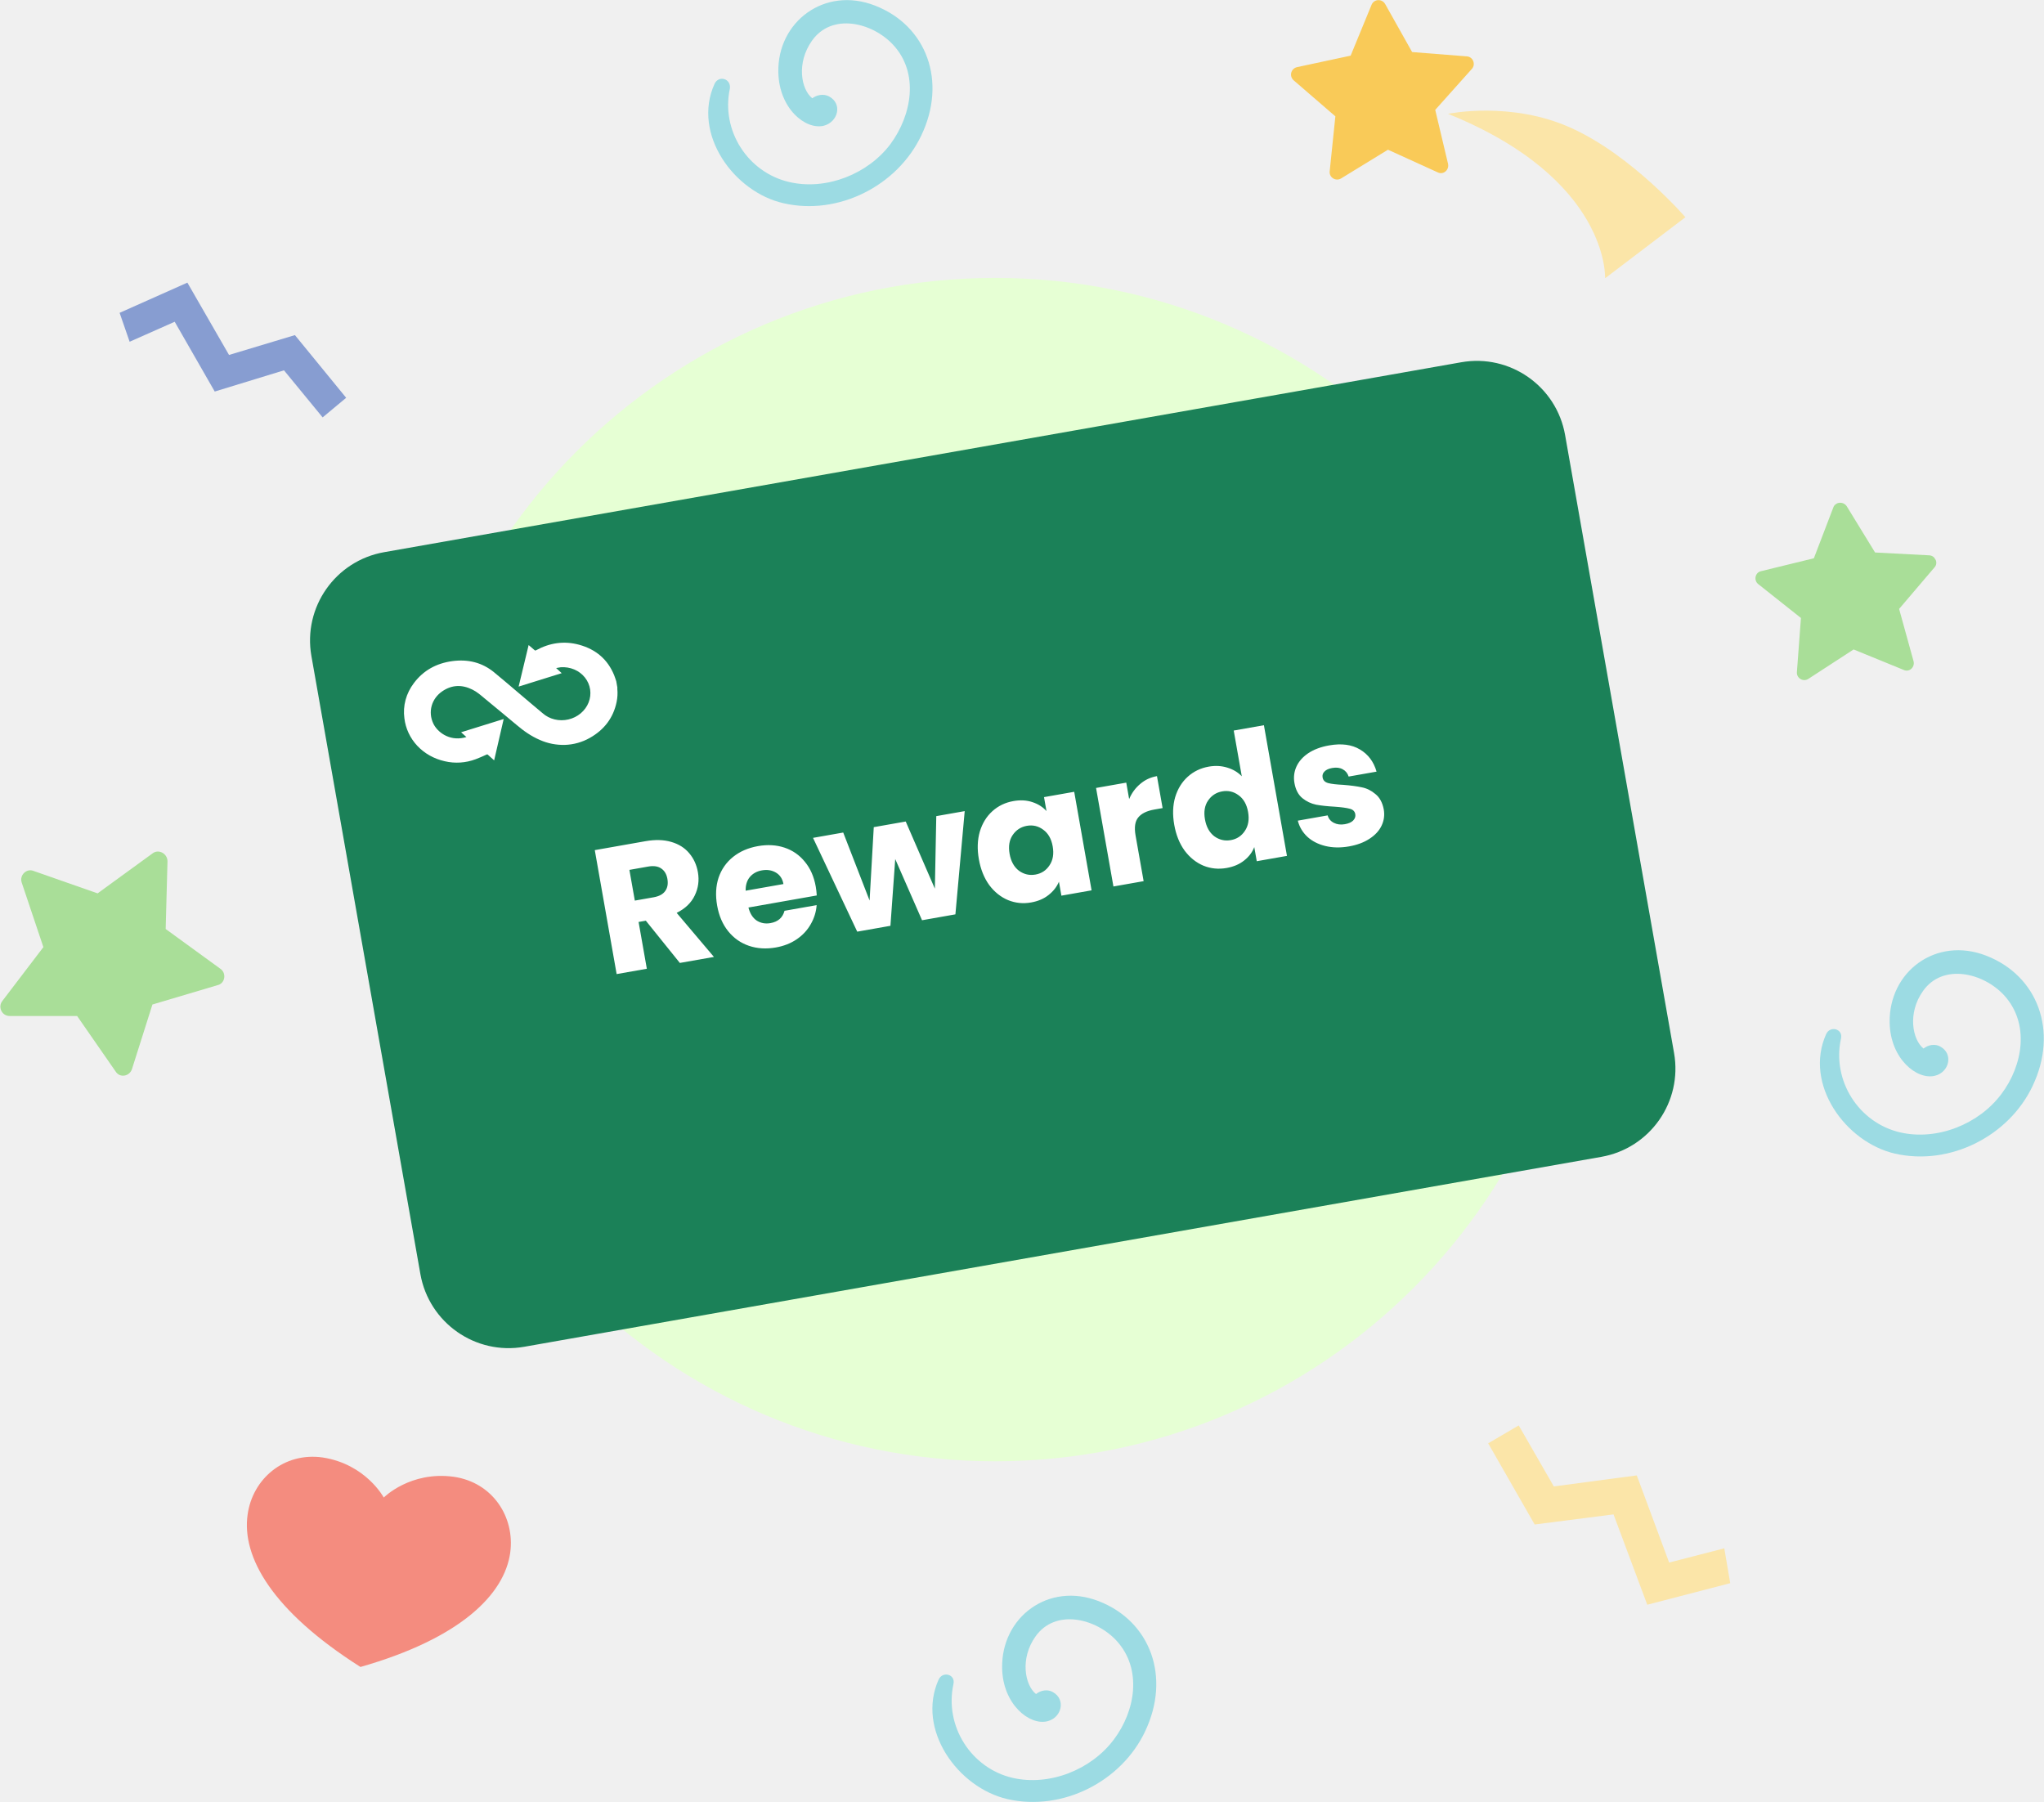
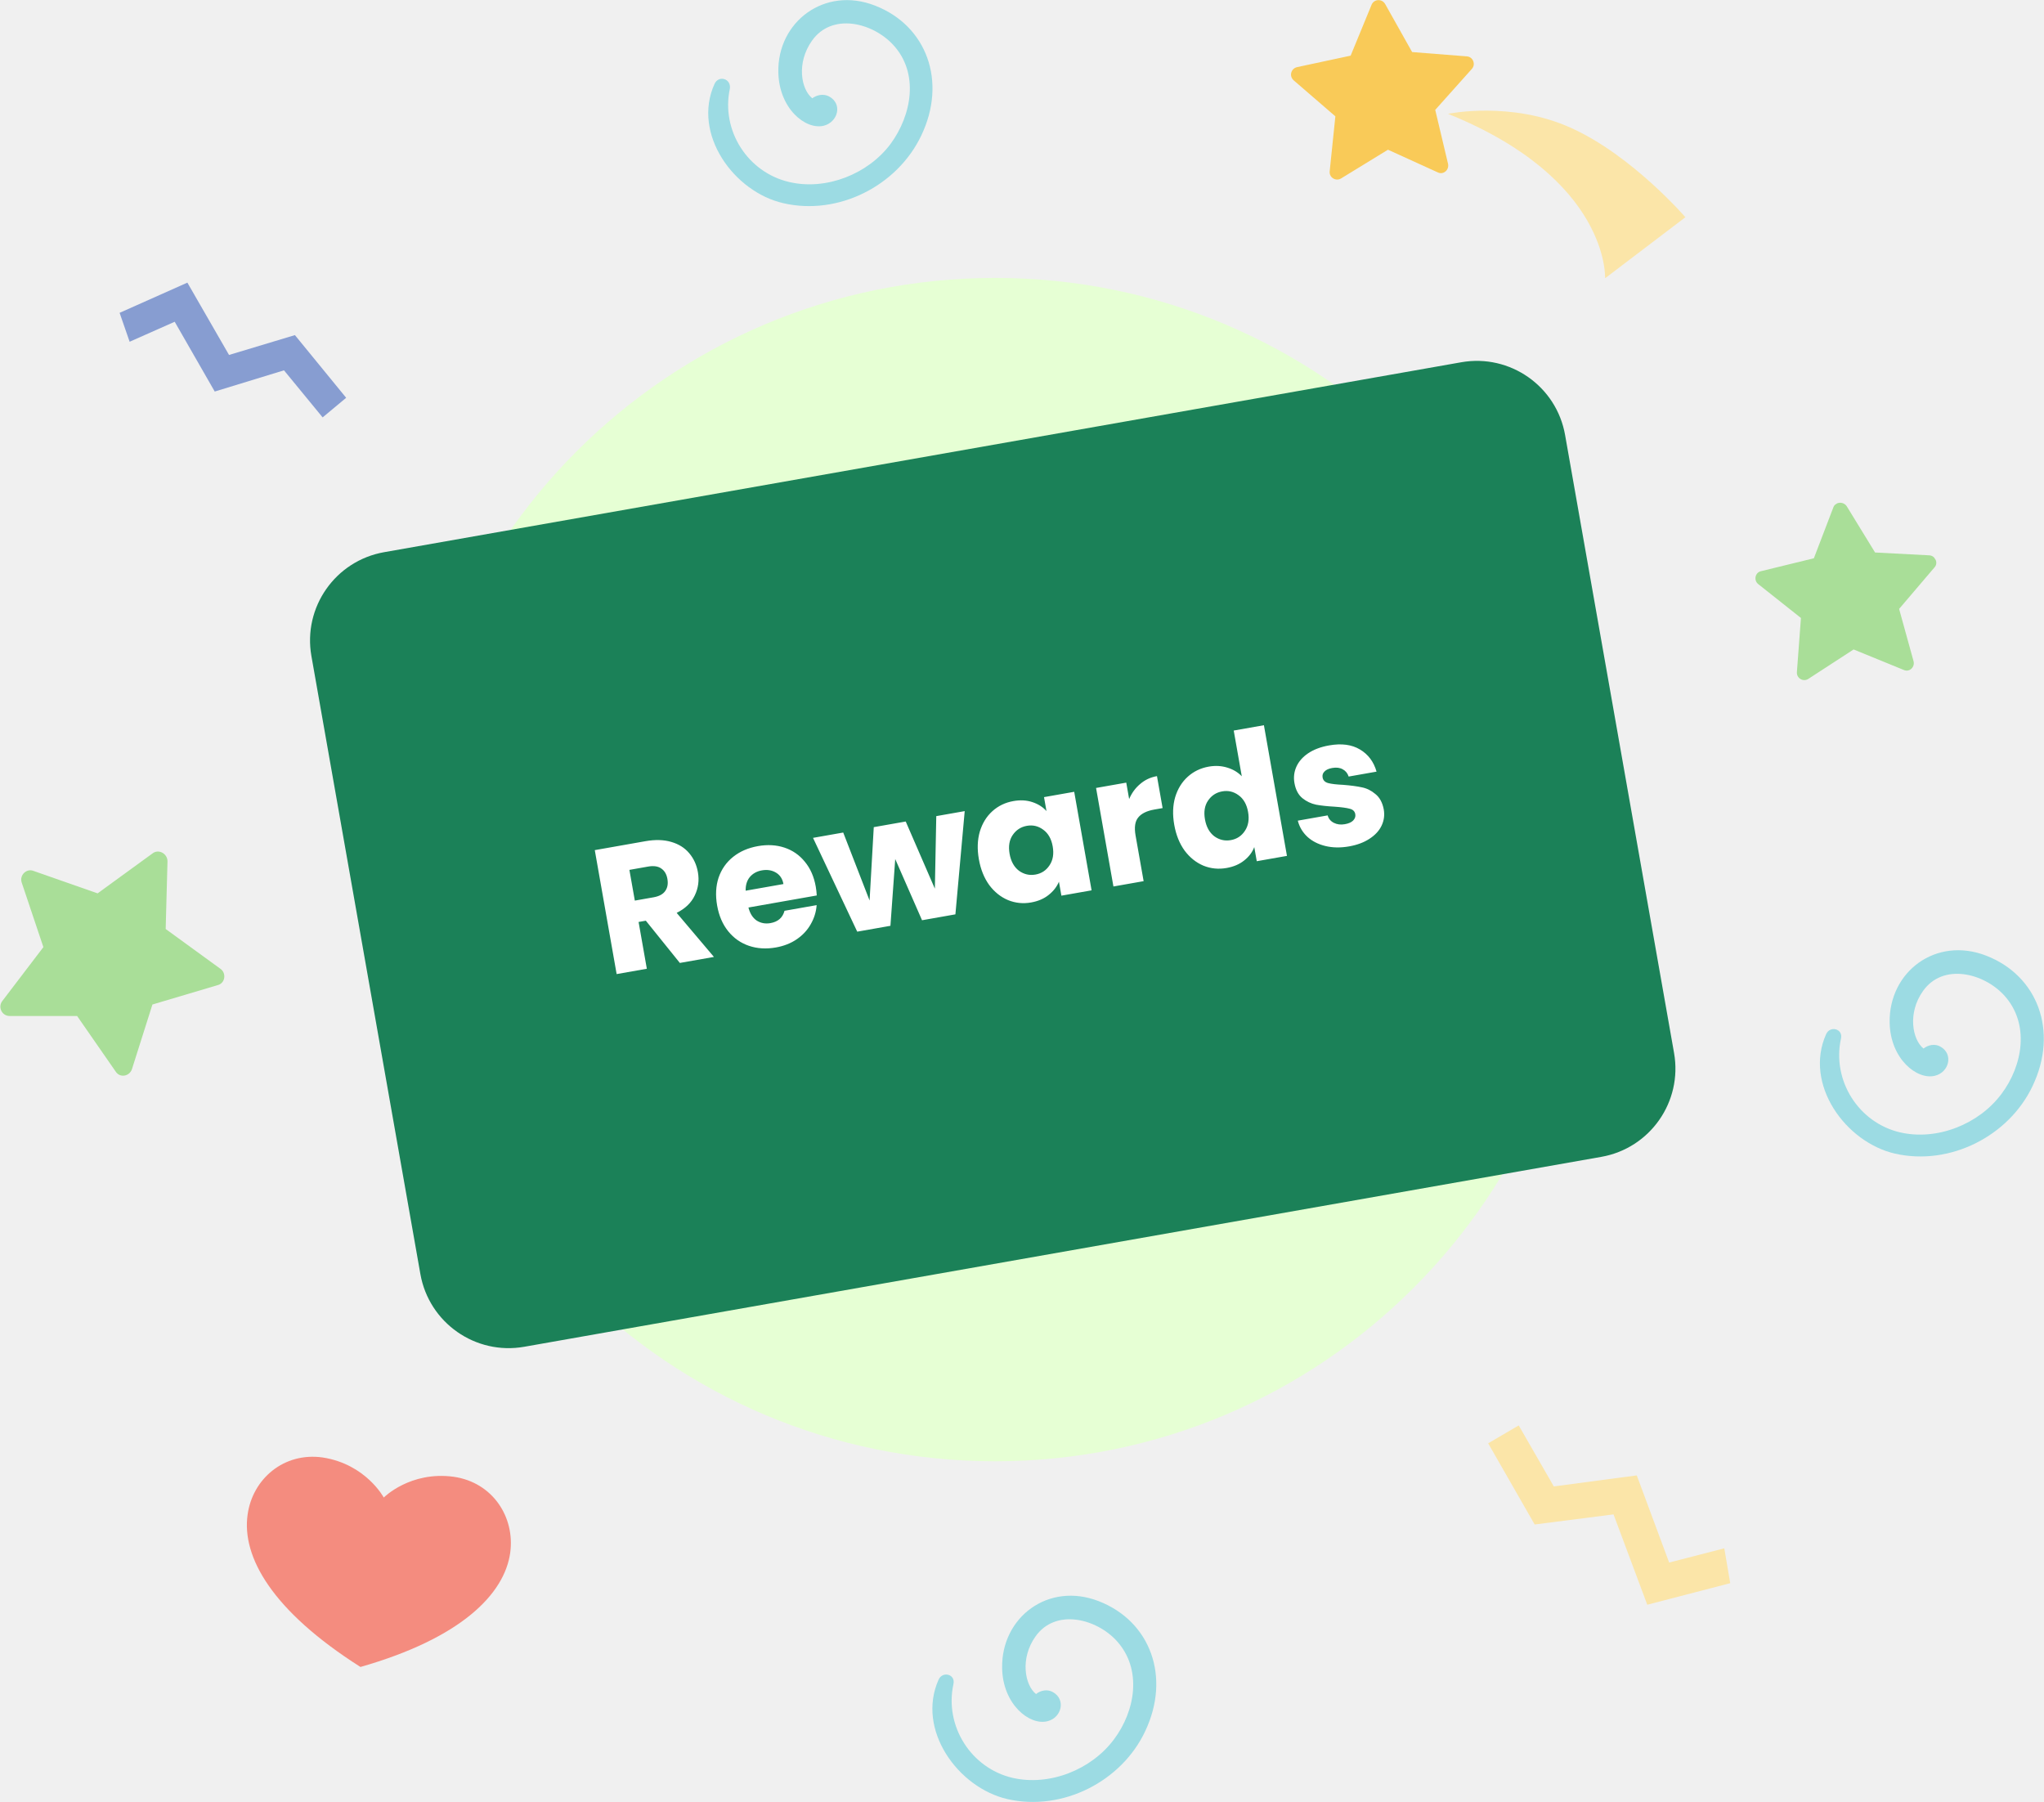
<svg xmlns="http://www.w3.org/2000/svg" width="228" height="201" viewBox="0 0 228 201" fill="none">
  <g clip-path="url(#clip0_2_1680)">
    <path d="M161.521 12.697C161.521 12.697 168.577 11.215 175.315 14.299C182.094 17.383 188 24.231 188 24.231L179.041 31.04C179.041 31 179.557 19.986 161.521 12.697Z" fill="#FBE5A8" />
    <path d="M161.521 18.264L160.094 12.256L164.177 7.69C164.652 7.169 164.295 6.328 163.622 6.288L157.517 5.807L154.504 0.441C154.148 -0.16 153.276 -0.12 152.998 0.521L150.659 6.208L144.674 7.49C144 7.65 143.762 8.491 144.317 8.972L148.955 12.977L148.321 19.105C148.241 19.785 148.995 20.266 149.589 19.906L154.822 16.701L160.371 19.225C161.005 19.545 161.679 18.944 161.521 18.264Z" fill="#F9CA58" />
  </g>
  <g clip-path="url(#clip1_2_1680)">
    <path d="M79.707 9.349C77.17 14.934 81.87 21.429 87.403 22.67C93.517 24.076 100.09 20.725 102.752 15.141C105.664 9.101 103.376 2.855 97.594 0.621C91.978 -1.571 86.695 2.441 86.82 8.067C86.903 12.121 89.857 14.52 91.895 14.024C93.476 13.61 94.017 11.583 92.478 10.756C91.854 10.425 91.105 10.59 90.606 10.963C89.358 9.97 88.817 7.033 90.564 4.551C92.81 1.366 97.344 2.524 99.632 5.006C102.544 8.15 101.712 12.824 99.341 16.051C96.845 19.402 92.186 21.263 88.068 20.312C83.368 19.236 80.414 14.52 81.413 9.887C81.579 8.77 80.165 8.357 79.707 9.349Z" fill="#9CDBE3" />
  </g>
  <g clip-path="url(#clip2_2_1680)">
    <path d="M12.903 119.528L8.602 113.329H1.075C0.202 113.329 -0.269 112.318 0.269 111.644L4.839 105.647L2.419 98.437C2.151 97.628 2.957 96.819 3.764 97.156L10.887 99.65L17.003 95.202C17.675 94.663 18.683 95.202 18.683 96.078L18.481 103.625L24.597 108.073C25.269 108.544 25.134 109.69 24.261 109.892L17.003 112.048L14.718 119.259C14.449 120.067 13.374 120.27 12.903 119.528Z" fill="#A9DE98" />
  </g>
  <g clip-path="url(#clip3_2_1680)">
    <path d="M212.35 74.727L206.762 72.444L201.713 75.726C201.127 76.107 200.371 75.634 200.438 74.948L200.888 68.932L196.121 65.151C195.588 64.726 195.777 63.832 196.465 63.706L202.33 62.272L204.492 56.623C204.708 55.968 205.619 55.89 206.001 56.478L209.157 61.628L215.198 61.944C215.854 61.968 216.264 62.794 215.766 63.311L211.838 67.922L213.449 73.754C213.622 74.414 212.989 75.019 212.35 74.727Z" fill="#A9DE98" />
  </g>
  <g clip-path="url(#clip4_2_1680)">
    <path d="M203.699 115.351C201.189 120.943 205.859 127.42 211.386 128.684C217.517 130.074 224.093 126.725 226.729 121.133C229.62 115.067 227.333 108.843 221.552 106.6C215.929 104.42 210.688 108.401 210.783 114.056C210.846 118.1 213.832 120.501 215.834 119.995C217.422 119.616 217.93 117.563 216.437 116.741C215.834 116.394 215.071 116.552 214.563 116.962C213.324 115.983 212.752 113.013 214.499 110.549C216.723 107.39 221.266 108.527 223.553 111.023C226.444 114.182 225.649 118.858 223.235 122.049C220.726 125.398 216.088 127.262 211.958 126.314C207.32 125.24 204.334 120.532 205.351 115.857C205.605 114.751 204.144 114.372 203.699 115.351Z" fill="#9CDBE3" />
  </g>
  <g clip-path="url(#clip5_2_1680)">
    <path d="M104.699 187.351C102.189 192.943 106.859 199.42 112.386 200.684C118.517 202.074 125.093 198.725 127.729 193.133C130.62 187.067 128.333 180.843 122.552 178.6C116.929 176.42 111.688 180.401 111.783 186.056C111.846 190.1 114.832 192.501 116.834 191.995C118.422 191.616 118.93 189.563 117.437 188.741C116.834 188.394 116.071 188.552 115.563 188.962C114.324 187.983 113.752 185.013 115.499 182.549C117.723 179.39 122.266 180.527 124.553 183.023C127.444 186.182 126.649 190.858 124.235 194.049C121.726 197.398 117.088 199.262 112.958 198.314C108.32 197.24 105.334 192.532 106.351 187.857C106.605 186.751 105.144 186.372 104.699 187.351Z" fill="#9CDBE3" />
  </g>
  <g clip-path="url(#clip6_2_1680)">
    <path d="M192.339 172.708L186.186 174.294L182.576 164.575L173.322 165.803L169.407 159L166 160.995L171.186 170.049L179.983 168.923L183.746 179L193 176.596L192.339 172.708Z" fill="#FBE5A8" />
  </g>
  <g clip-path="url(#clip7_2_1680)">
    <path d="M14.46 38.12L19.487 35.891L23.952 43.674L31.678 41.309L35.989 46.559L38.613 44.371L32.897 37.38L25.547 39.593L20.901 31.526L13.342 34.895L14.46 38.12Z" fill="#879DD1" />
  </g>
  <path d="M42.807 167.044C42.807 167.044 45.747 164.067 50.607 164.727C54.952 165.349 57.455 169.216 56.913 173.197C56.272 177.82 51.429 182.738 40.209 185.942C30.287 179.643 26.957 173.625 27.619 168.959C28.161 164.978 31.658 161.953 36.003 162.576C40.821 163.322 42.807 167.044 42.807 167.044Z" fill="#F48C7F" />
  <circle cx="111" cy="97" r="66" fill="#E6FFD4" />
  <rect x="33" y="63.33" width="142" height="90" rx="10" transform="rotate(-10 33 63.3298)" fill="#1B8158" />
  <path d="M75.835 107.411L72.04 102.699L71.232 102.841L72.152 108.06L68.784 108.654L66.346 94.828L71.999 93.831C73.089 93.639 74.048 93.666 74.877 93.912C75.719 94.156 76.389 94.58 76.888 95.182C77.385 95.772 77.705 96.474 77.848 97.288C78.01 98.207 77.892 99.074 77.494 99.889C77.11 100.701 76.438 101.347 75.481 101.828L79.637 106.741L75.835 107.411ZM70.812 100.458L72.9 100.09C73.517 99.981 73.95 99.749 74.198 99.393C74.46 99.036 74.543 98.581 74.445 98.03C74.353 97.505 74.122 97.119 73.754 96.872C73.399 96.624 72.912 96.554 72.295 96.662L70.207 97.031L70.812 100.458ZM90.993 98.889C91.048 99.205 91.087 99.536 91.107 99.885L83.485 101.229C83.658 101.902 83.967 102.389 84.413 102.69C84.869 102.975 85.38 103.068 85.944 102.968C86.785 102.82 87.307 102.362 87.51 101.595L91.094 100.963C91.038 101.718 90.818 102.427 90.434 103.09C90.063 103.751 89.545 104.31 88.881 104.765C88.217 105.221 87.438 105.528 86.545 105.685C85.469 105.875 84.469 105.814 83.548 105.503C82.627 105.191 81.854 104.65 81.231 103.88C80.608 103.11 80.196 102.154 79.994 101.012C79.793 99.869 79.847 98.831 80.156 97.896C80.478 96.959 81.019 96.187 81.778 95.579C82.537 94.972 83.462 94.572 84.552 94.379C85.615 94.192 86.6 94.248 87.506 94.549C88.412 94.85 89.168 95.373 89.773 96.119C90.392 96.863 90.798 97.786 90.993 98.889ZM87.39 98.611C87.288 98.033 87.01 97.608 86.556 97.336C86.102 97.064 85.579 96.981 84.988 97.085C84.424 97.184 83.973 97.433 83.637 97.831C83.314 98.226 83.16 98.734 83.175 99.354L87.39 98.611ZM107.609 90.476L106.572 101.991L102.85 102.648L99.859 95.823L99.324 103.269L95.621 103.922L90.69 93.46L94.058 92.866L96.999 100.45L97.465 92.265L101.03 91.636L104.28 99.126L104.438 91.035L107.609 90.476ZM109.189 95.843C108.99 94.714 109.025 93.686 109.295 92.758C109.577 91.828 110.046 91.069 110.7 90.48C111.355 89.89 112.135 89.516 113.041 89.356C113.816 89.219 114.52 89.258 115.153 89.471C115.799 89.682 116.325 90.016 116.731 90.472L116.456 88.916L119.824 88.322L121.762 99.313L118.394 99.907L118.12 98.351C117.882 98.921 117.495 99.415 116.96 99.835C116.438 100.252 115.789 100.528 115.015 100.665C114.122 100.823 113.267 100.736 112.451 100.406C111.632 100.063 110.931 99.503 110.347 98.726C109.774 97.934 109.388 96.973 109.189 95.843ZM117.425 94.411C117.277 93.571 116.924 92.95 116.365 92.547C115.82 92.142 115.213 91.999 114.543 92.117C113.873 92.235 113.345 92.579 112.958 93.148C112.582 93.702 112.468 94.399 112.616 95.239C112.764 96.079 113.112 96.709 113.66 97.127C114.218 97.529 114.832 97.671 115.502 97.553C116.171 97.435 116.693 97.093 117.067 96.526C117.454 95.957 117.573 95.252 117.425 94.411ZM125.952 89.131C126.239 88.457 126.648 87.898 127.179 87.452C127.708 86.993 128.333 86.7 129.055 86.573L129.684 90.138L128.758 90.301C127.918 90.449 127.32 90.744 126.964 91.186C126.607 91.615 126.508 92.282 126.667 93.188L127.567 98.289L124.199 98.883L122.261 87.893L125.629 87.299L125.952 89.131ZM130.982 92.001C130.782 90.872 130.818 89.843 131.087 88.915C131.37 87.986 131.839 87.226 132.493 86.637C133.147 86.048 133.927 85.673 134.834 85.513C135.556 85.386 136.239 85.421 136.883 85.619C137.54 85.815 138.085 86.138 138.516 86.59L137.617 81.489L140.985 80.895L143.555 95.47L140.187 96.064L139.909 94.488C139.687 95.069 139.308 95.569 138.772 95.989C138.25 96.406 137.602 96.682 136.827 96.819C135.921 96.979 135.06 96.894 134.243 96.564C133.425 96.221 132.724 95.661 132.14 94.883C131.567 94.091 131.181 93.13 130.982 92.001ZM139.218 90.569C139.07 89.728 138.717 89.107 138.158 88.704C137.613 88.3 137.005 88.156 136.336 88.274C135.666 88.392 135.138 88.736 134.751 89.305C134.374 89.859 134.26 90.556 134.409 91.397C134.557 92.237 134.905 92.866 135.452 93.284C136.011 93.686 136.625 93.829 137.294 93.711C137.964 93.593 138.486 93.25 138.86 92.683C139.247 92.114 139.366 91.409 139.218 90.569ZM150.49 94.41C149.532 94.579 148.649 94.565 147.843 94.369C147.037 94.172 146.367 93.83 145.834 93.342C145.299 92.841 144.943 92.24 144.765 91.54L148.094 90.953C148.2 91.327 148.432 91.605 148.789 91.785C149.146 91.966 149.554 92.016 150.013 91.935C150.434 91.861 150.741 91.725 150.937 91.528C151.143 91.316 151.223 91.079 151.177 90.816C151.121 90.501 150.917 90.3 150.563 90.213C150.207 90.114 149.645 90.037 148.877 89.983C148.057 89.938 147.367 89.863 146.807 89.759C146.245 89.641 145.735 89.399 145.278 89.033C144.818 88.654 144.522 88.09 144.39 87.342C144.279 86.711 144.349 86.11 144.6 85.538C144.862 84.95 145.301 84.446 145.918 84.026C146.547 83.604 147.328 83.31 148.261 83.146C149.639 82.903 150.783 83.053 151.691 83.597C152.612 84.138 153.232 84.963 153.549 86.072L150.437 86.621C150.317 86.249 150.093 85.977 149.765 85.805C149.45 85.63 149.063 85.584 148.603 85.665C148.209 85.734 147.921 85.866 147.739 86.061C147.554 86.242 147.485 86.464 147.531 86.727C147.587 87.042 147.793 87.249 148.149 87.349C148.518 87.446 149.071 87.511 149.808 87.544C150.659 87.611 151.359 87.704 151.908 87.823C152.455 87.93 152.959 88.18 153.421 88.572C153.894 88.949 154.204 89.517 154.351 90.276C154.465 90.92 154.383 91.53 154.105 92.107C153.839 92.668 153.39 93.154 152.758 93.563C152.139 93.97 151.383 94.252 150.49 94.41Z" fill="white" />
-   <path d="M68.742 75.993L68.865 76.693C68.86 76.738 68.858 76.783 68.859 76.828C68.908 77.323 68.881 77.824 68.778 78.315C68.412 80.058 67.416 81.396 65.787 82.312C64.942 82.791 63.986 83.058 63.01 83.09C62.044 83.114 61.092 82.926 60.227 82.541C59.262 82.129 58.429 81.543 57.646 80.879C56.454 79.867 55.236 78.889 54.037 77.889C53.62 77.539 53.208 77.177 52.705 76.927C51.555 76.352 50.42 76.367 49.332 77.112C48.129 77.937 47.722 79.411 48.331 80.703C48.773 81.641 50.067 82.659 51.748 82.287C51.834 82.272 51.917 82.242 52.027 82.213L51.433 81.681L56.183 80.203C55.824 81.757 55.474 83.275 55.12 84.815C54.875 84.595 54.653 84.397 54.432 84.196C54.423 84.184 54.412 84.174 54.399 84.166C54.386 84.159 54.372 84.154 54.357 84.152C54.342 84.15 54.326 84.15 54.311 84.154C54.296 84.157 54.282 84.163 54.269 84.172C53.867 84.354 53.466 84.536 53.056 84.688C51.953 85.105 50.744 85.183 49.606 84.912C48.418 84.647 47.351 84.047 46.547 83.191C45.744 82.334 45.242 81.262 45.108 80.117C44.918 78.741 45.298 77.337 46.169 76.193C47.215 74.798 48.658 73.988 50.448 73.745C52.202 73.509 53.772 73.895 55.101 74.982C55.975 75.695 56.826 76.431 57.687 77.158C58.631 77.955 59.567 78.758 60.518 79.547C60.893 79.882 61.352 80.122 61.855 80.245C62.358 80.368 62.889 80.371 63.399 80.252C63.909 80.134 64.383 79.899 64.777 79.568C65.171 79.237 65.474 78.82 65.657 78.356C65.84 77.892 65.899 77.394 65.827 76.909C65.755 76.423 65.556 75.965 65.246 75.575C64.937 75.185 64.528 74.876 64.055 74.676C63.582 74.476 63.062 74.391 62.54 74.429C62.37 74.45 62.201 74.48 62.034 74.518L62.655 75.089L57.852 76.585C58.225 75.031 58.593 73.504 58.967 71.952C59.201 72.153 59.414 72.334 59.624 72.517C59.675 72.559 59.711 72.582 59.786 72.539C61.309 71.704 62.915 71.463 64.588 71.915C66.486 72.431 67.793 73.571 68.505 75.312C68.596 75.534 68.662 75.765 68.742 75.993Z" fill="white" />
  <defs>
    <clipPath id="clip0_2_1680">
      <rect width="44" height="31" fill="white" transform="translate(144)" />
    </clipPath>
    <clipPath id="clip1_2_1680">
      <rect width="25" height="23" fill="white" transform="translate(79)" />
    </clipPath>
    <clipPath id="clip2_2_1680">
      <rect width="25" height="25" fill="white" transform="translate(0 95)" />
    </clipPath>
    <clipPath id="clip3_2_1680">
      <rect width="20" height="20" fill="white" transform="translate(193 63.9009) rotate(-33.0276)" />
    </clipPath>
    <clipPath id="clip4_2_1680">
      <rect width="25" height="23" fill="white" transform="translate(203 106)" />
    </clipPath>
    <clipPath id="clip5_2_1680">
      <rect width="25" height="23" fill="white" transform="translate(104 178)" />
    </clipPath>
    <clipPath id="clip6_2_1680">
      <rect width="27" height="20" fill="white" transform="translate(166 159)" />
    </clipPath>
    <clipPath id="clip7_2_1680">
      <rect width="23.369" height="17.31" fill="white" transform="translate(38.8972 46.0745) rotate(170.535)" />
    </clipPath>
  </defs>
</svg>
